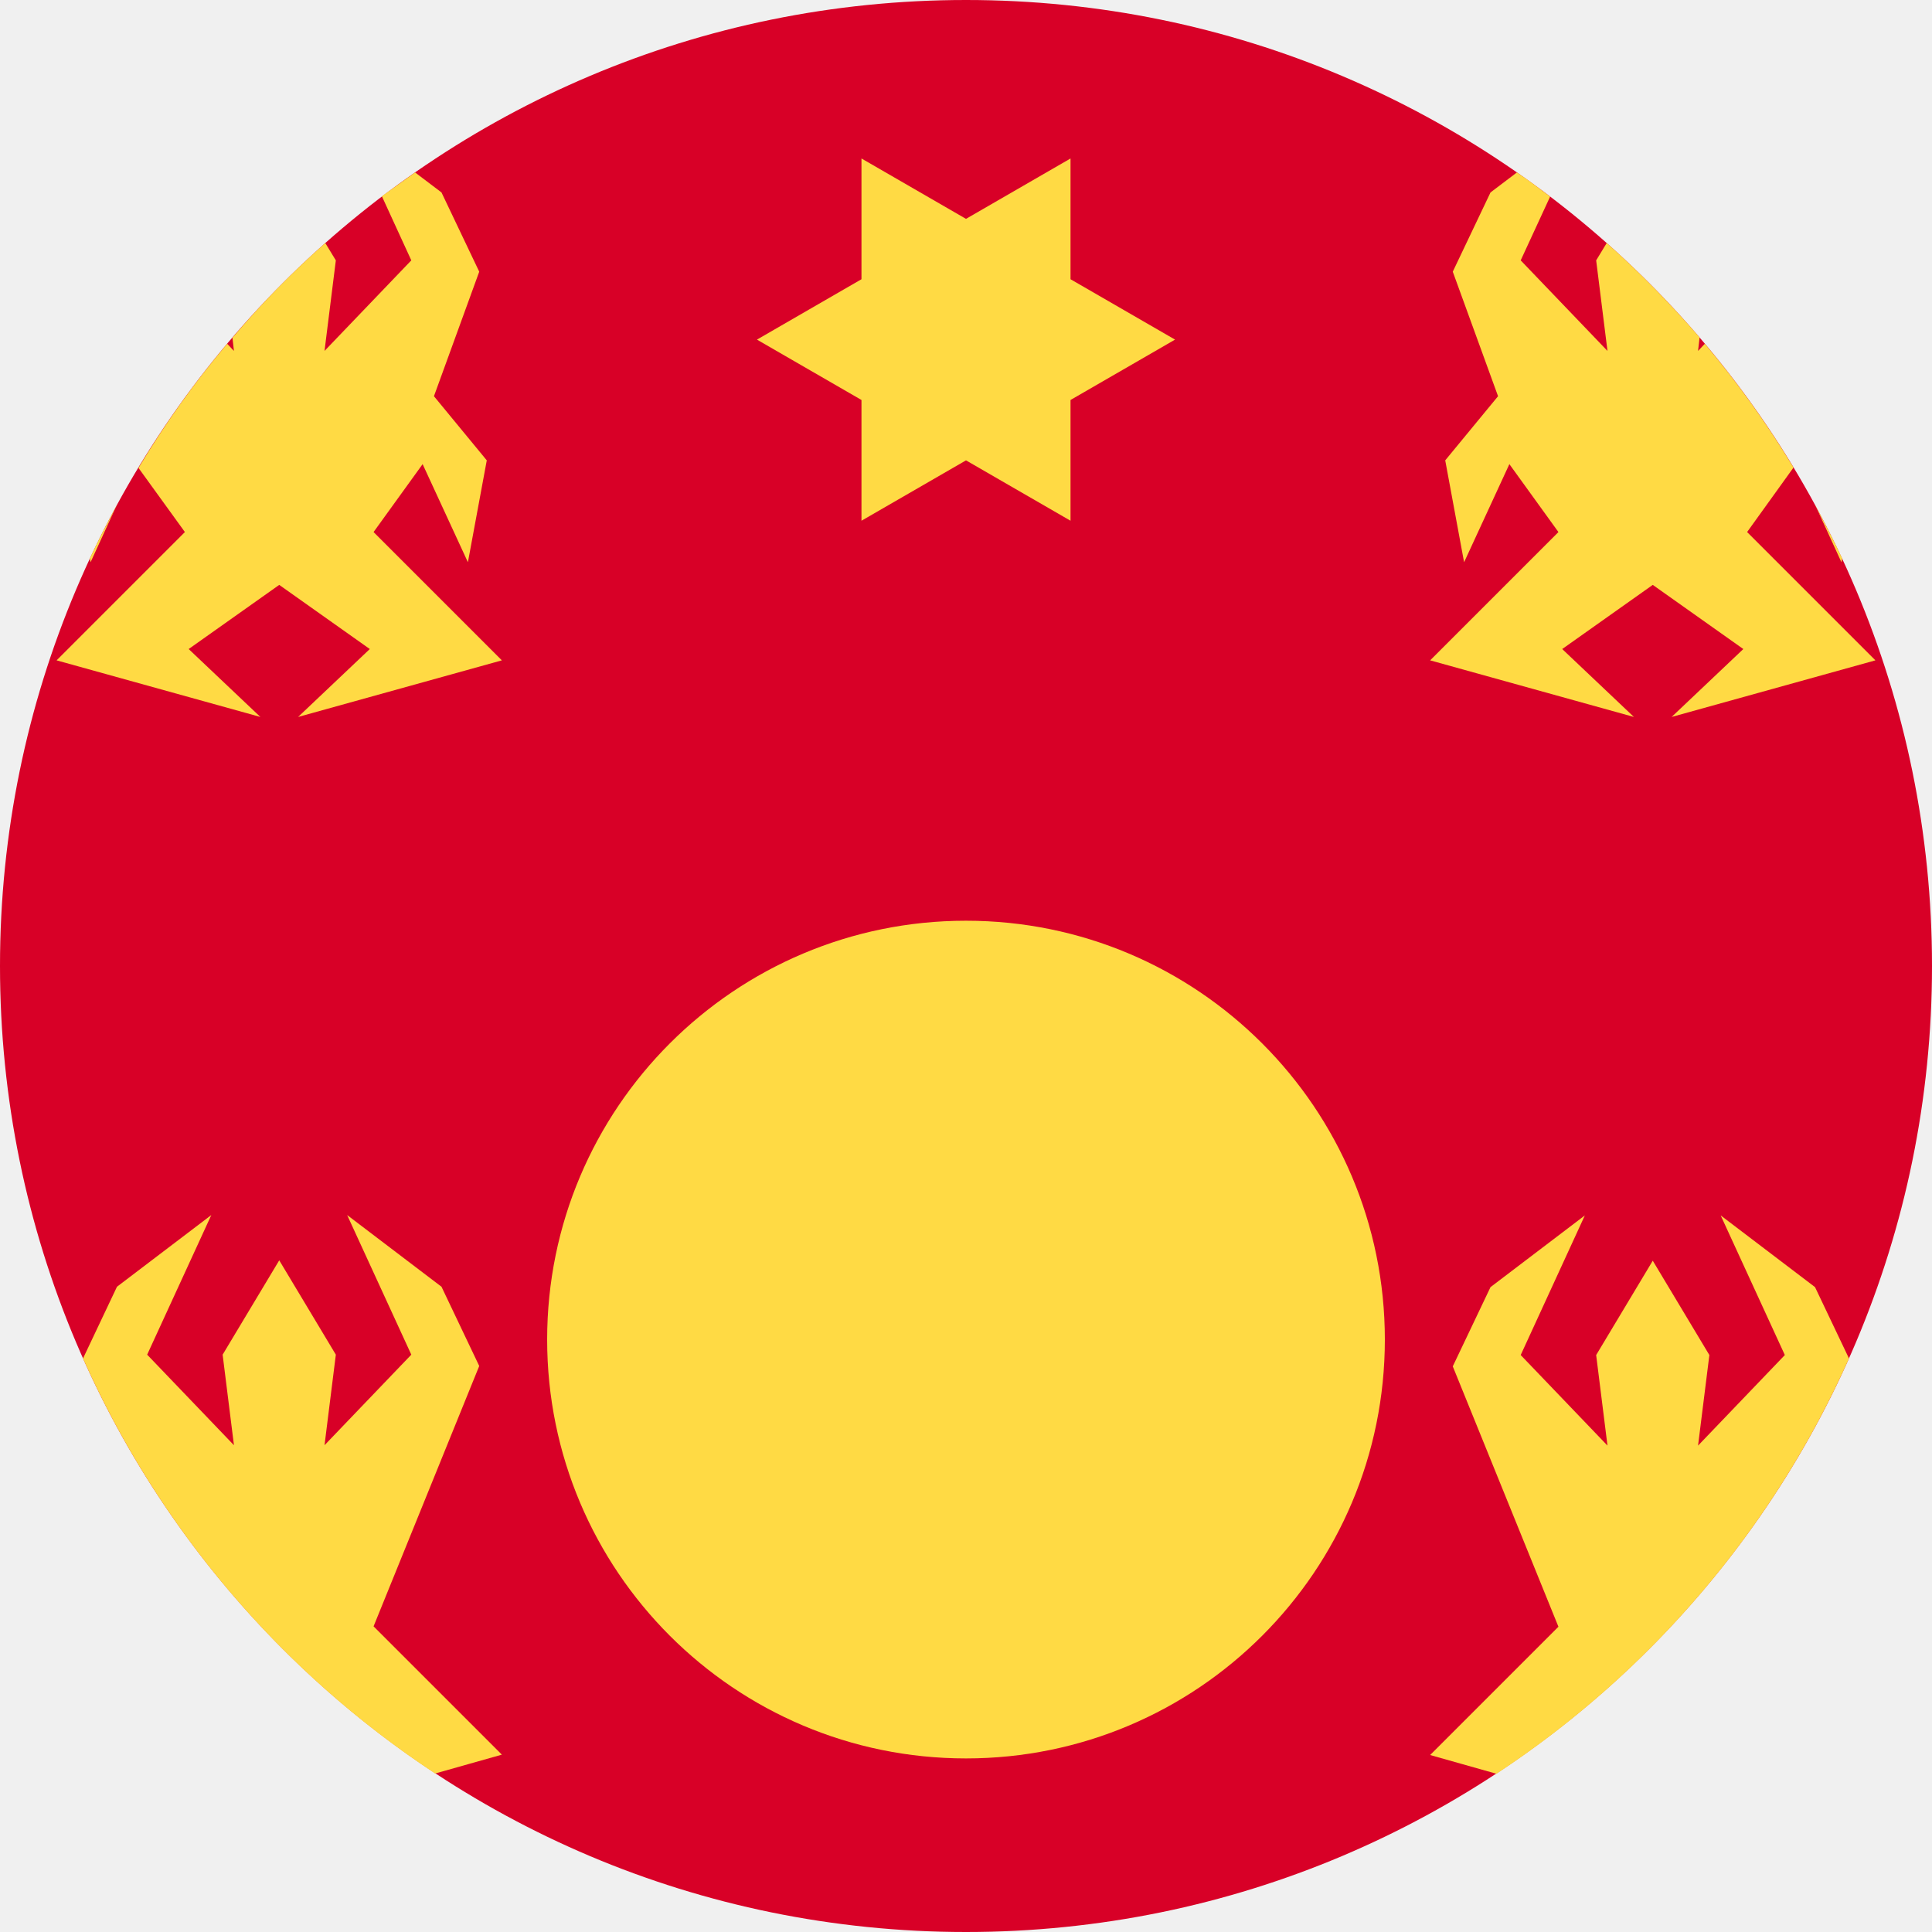
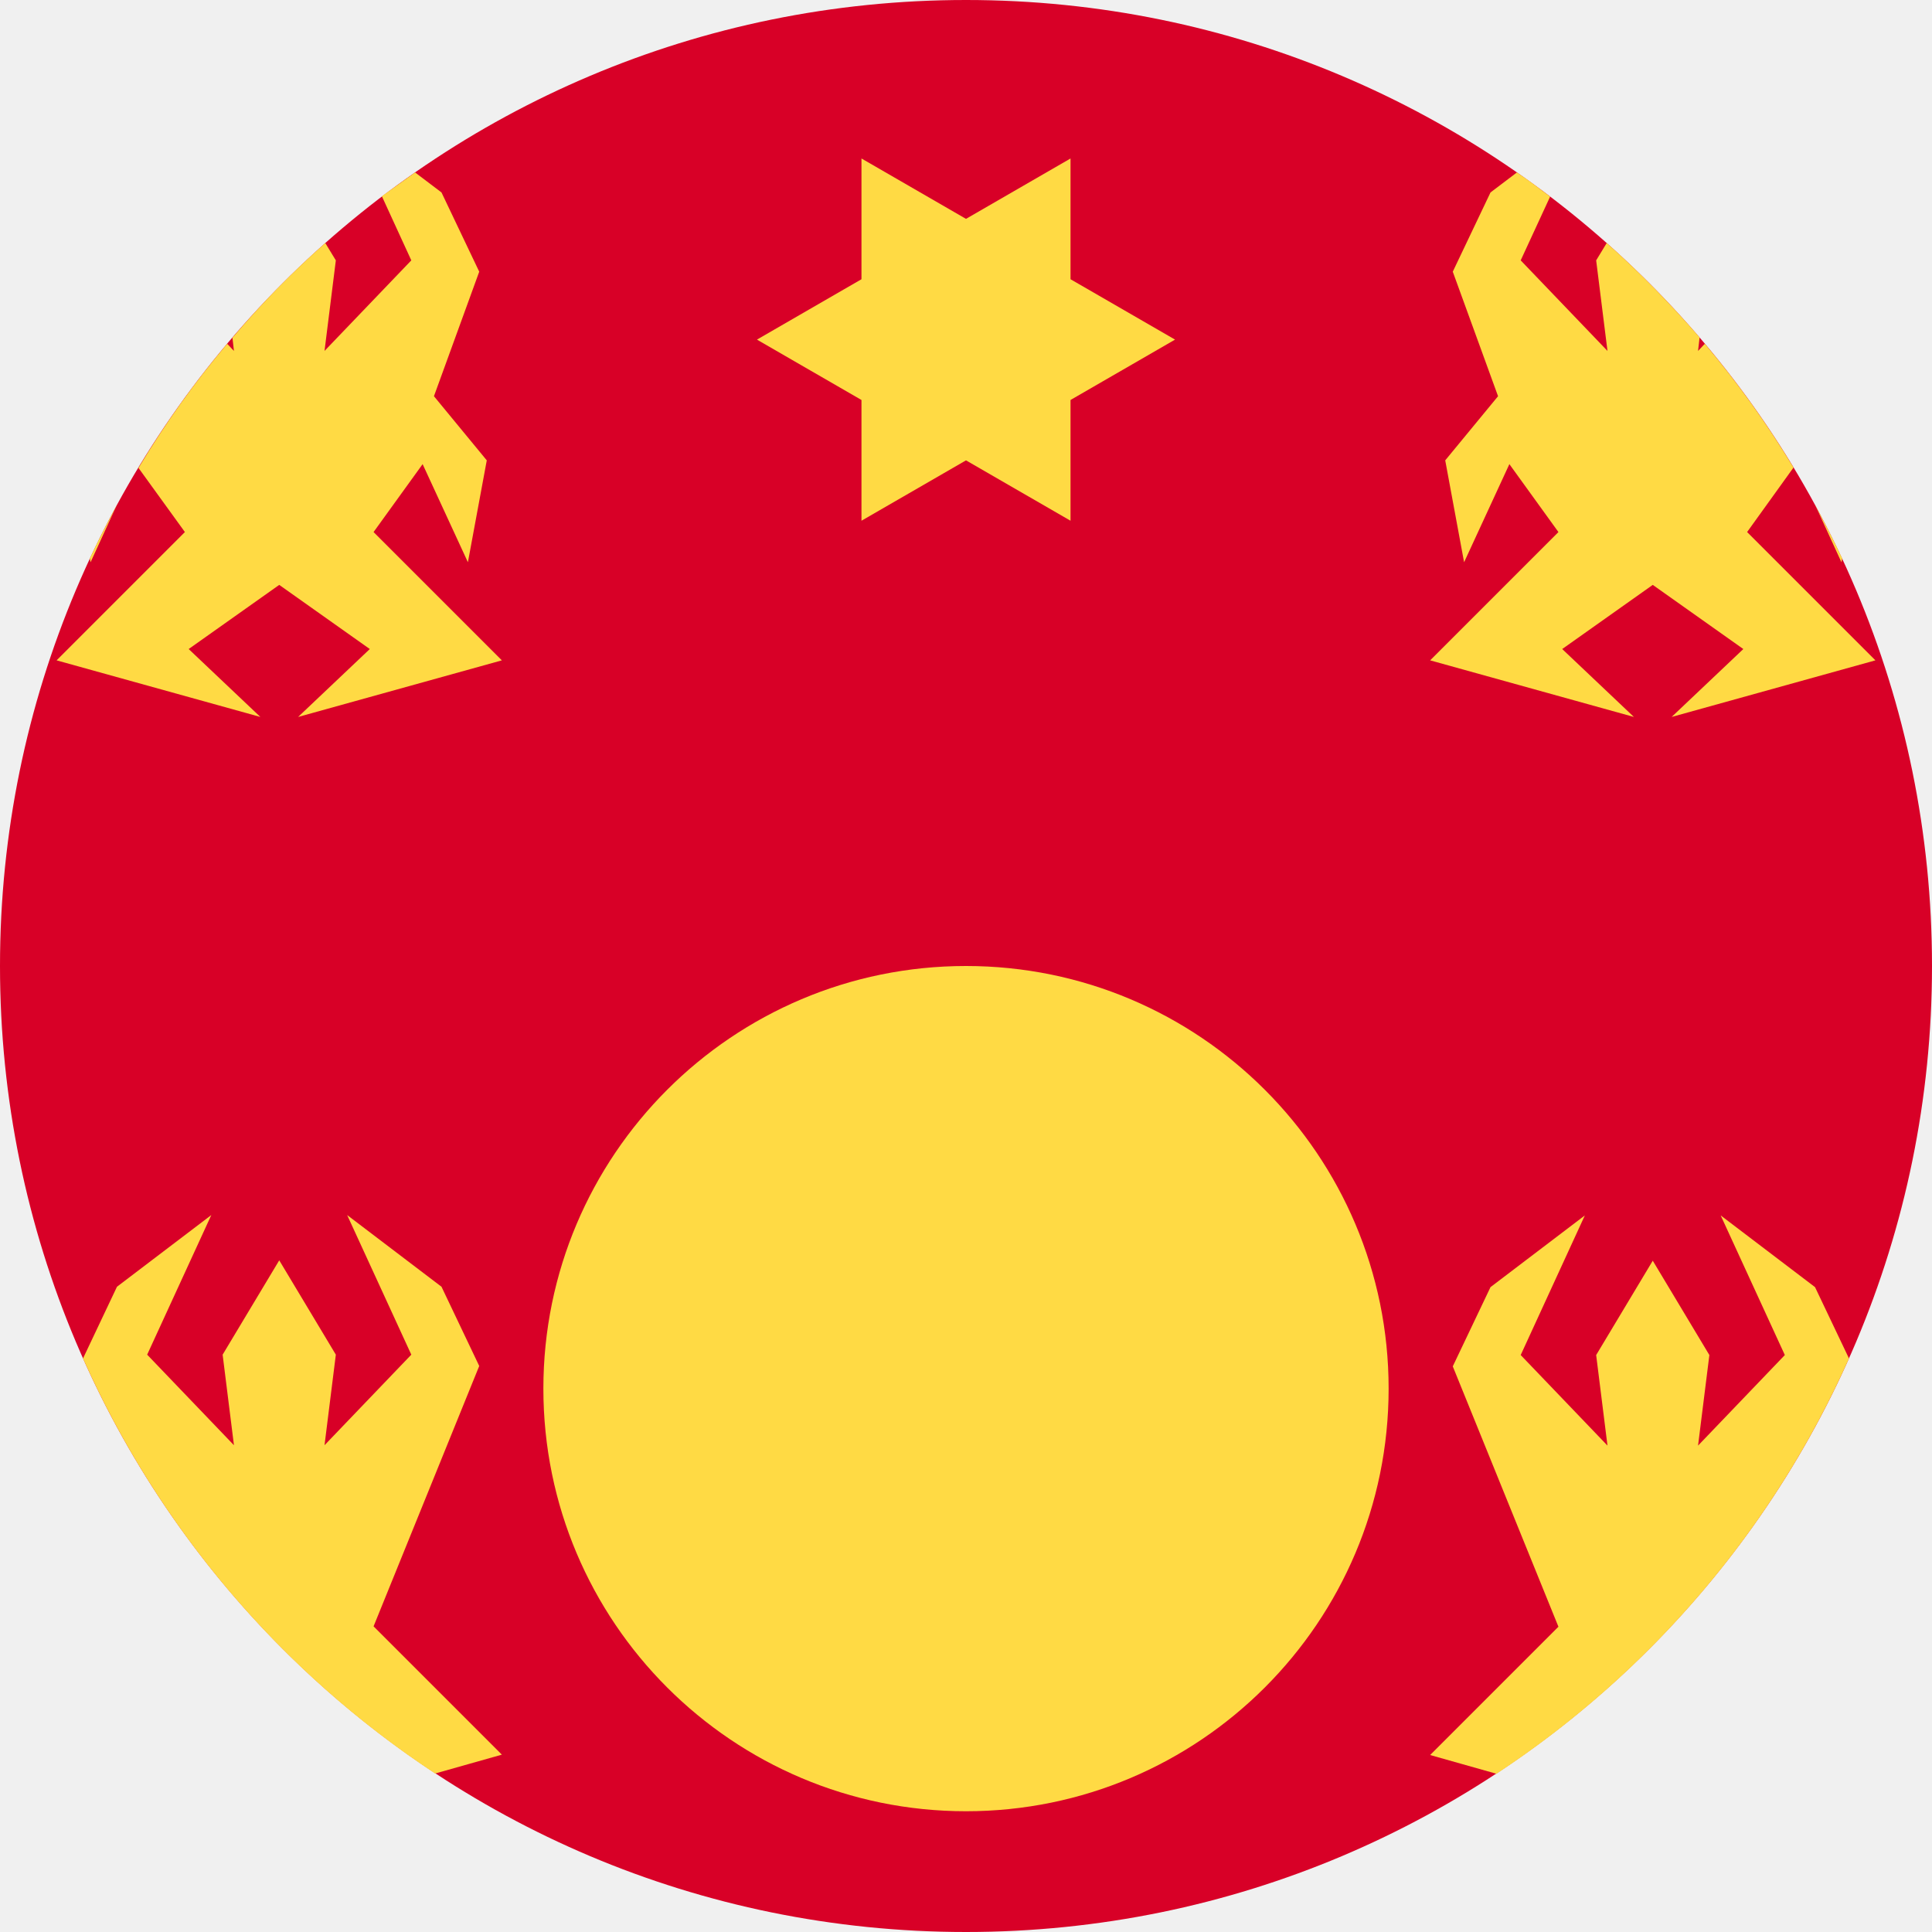
<svg xmlns="http://www.w3.org/2000/svg" width="512" height="512" fill="none">
  <g clip-path="url(#a)">
    <circle cx="256" cy="256" r="256" fill="#D80027" />
-     <path fill="#FFDA44" d="M256 244a111 111 0 1 0 0 222 111 111 0 0 0 0-222ZM228.3 42v32l-27.7 16 27.7 16v32l27.7-16 27.7 16v-32l27.7-16-27.7-16V42L256 58l-27.7-16Z" />
+     <path fill="#FFDA44" d="M256 256a112 112 0 1 0 0 224 112 112 0 0 0 0-224ZM228.3 42v32l-27.7 16 27.7 16v32l27.7-16 27.7 16v-32l27.7-16-27.7-16V42L256 58l-27.7-16Z" />
    <path fill="#FFDA44" fill-rule="evenodd" d="M450.4 89.5 450 93l1.8-1.9a256.7 256.7 0 0 1 23.5 32.8L463 141l34 34-54 15 19-18-24-17-24 17 19 18-54-15 34-34-13-18-12 26-5-27 14-17-12-33 10-21 7-5.3c3 2 5.9 4.2 8.8 6.4L403 69l23 24-3-24 2.8-4.6c8.8 7.8 17 16.2 24.6 25Zm30.5 44c2.5 4.8 5 9.6 7.3 14.5l-.2 1-7.1-15.5ZM396.7 470A257 257 0 0 0 490 360l-9-18.9-25-19 17 37-23 24 3-24-15-25-15 25 3 24-23-24 17-37-25 19-10 21 28 69-34 34 17.7 5ZM101.2 52l8.8-6.3 7 5.3 10 21-12 33 14 17-5 27-12-26-13 18 34 34-54 15 19-18-24-17-24 17 19 18-54-15 34-34-12.3-17c7-11.7 14.8-22.6 23.5-32.9L62 93l-.4-3.5a243 243 0 0 1 24.6-25.1L89 69l-3 24 23-24-7.8-17Zm14.1 418A257 257 0 0 1 22 360l9-19 25-19-17 37 23 24-3-24 15-25 15 25-3 24 23-24-17-37 25 19 10 21-28 69 34 34-17.7 5ZM23.8 148c2.3-4.9 4.8-9.7 7.3-14.5L24 149l-.2-1Z" clip-rule="evenodd" />
  </g>
  <defs>
    <clipPath id="a">
      <path fill="#fff" d="M0 0h512v512H0z" />
    </clipPath>
  </defs>
</svg>
